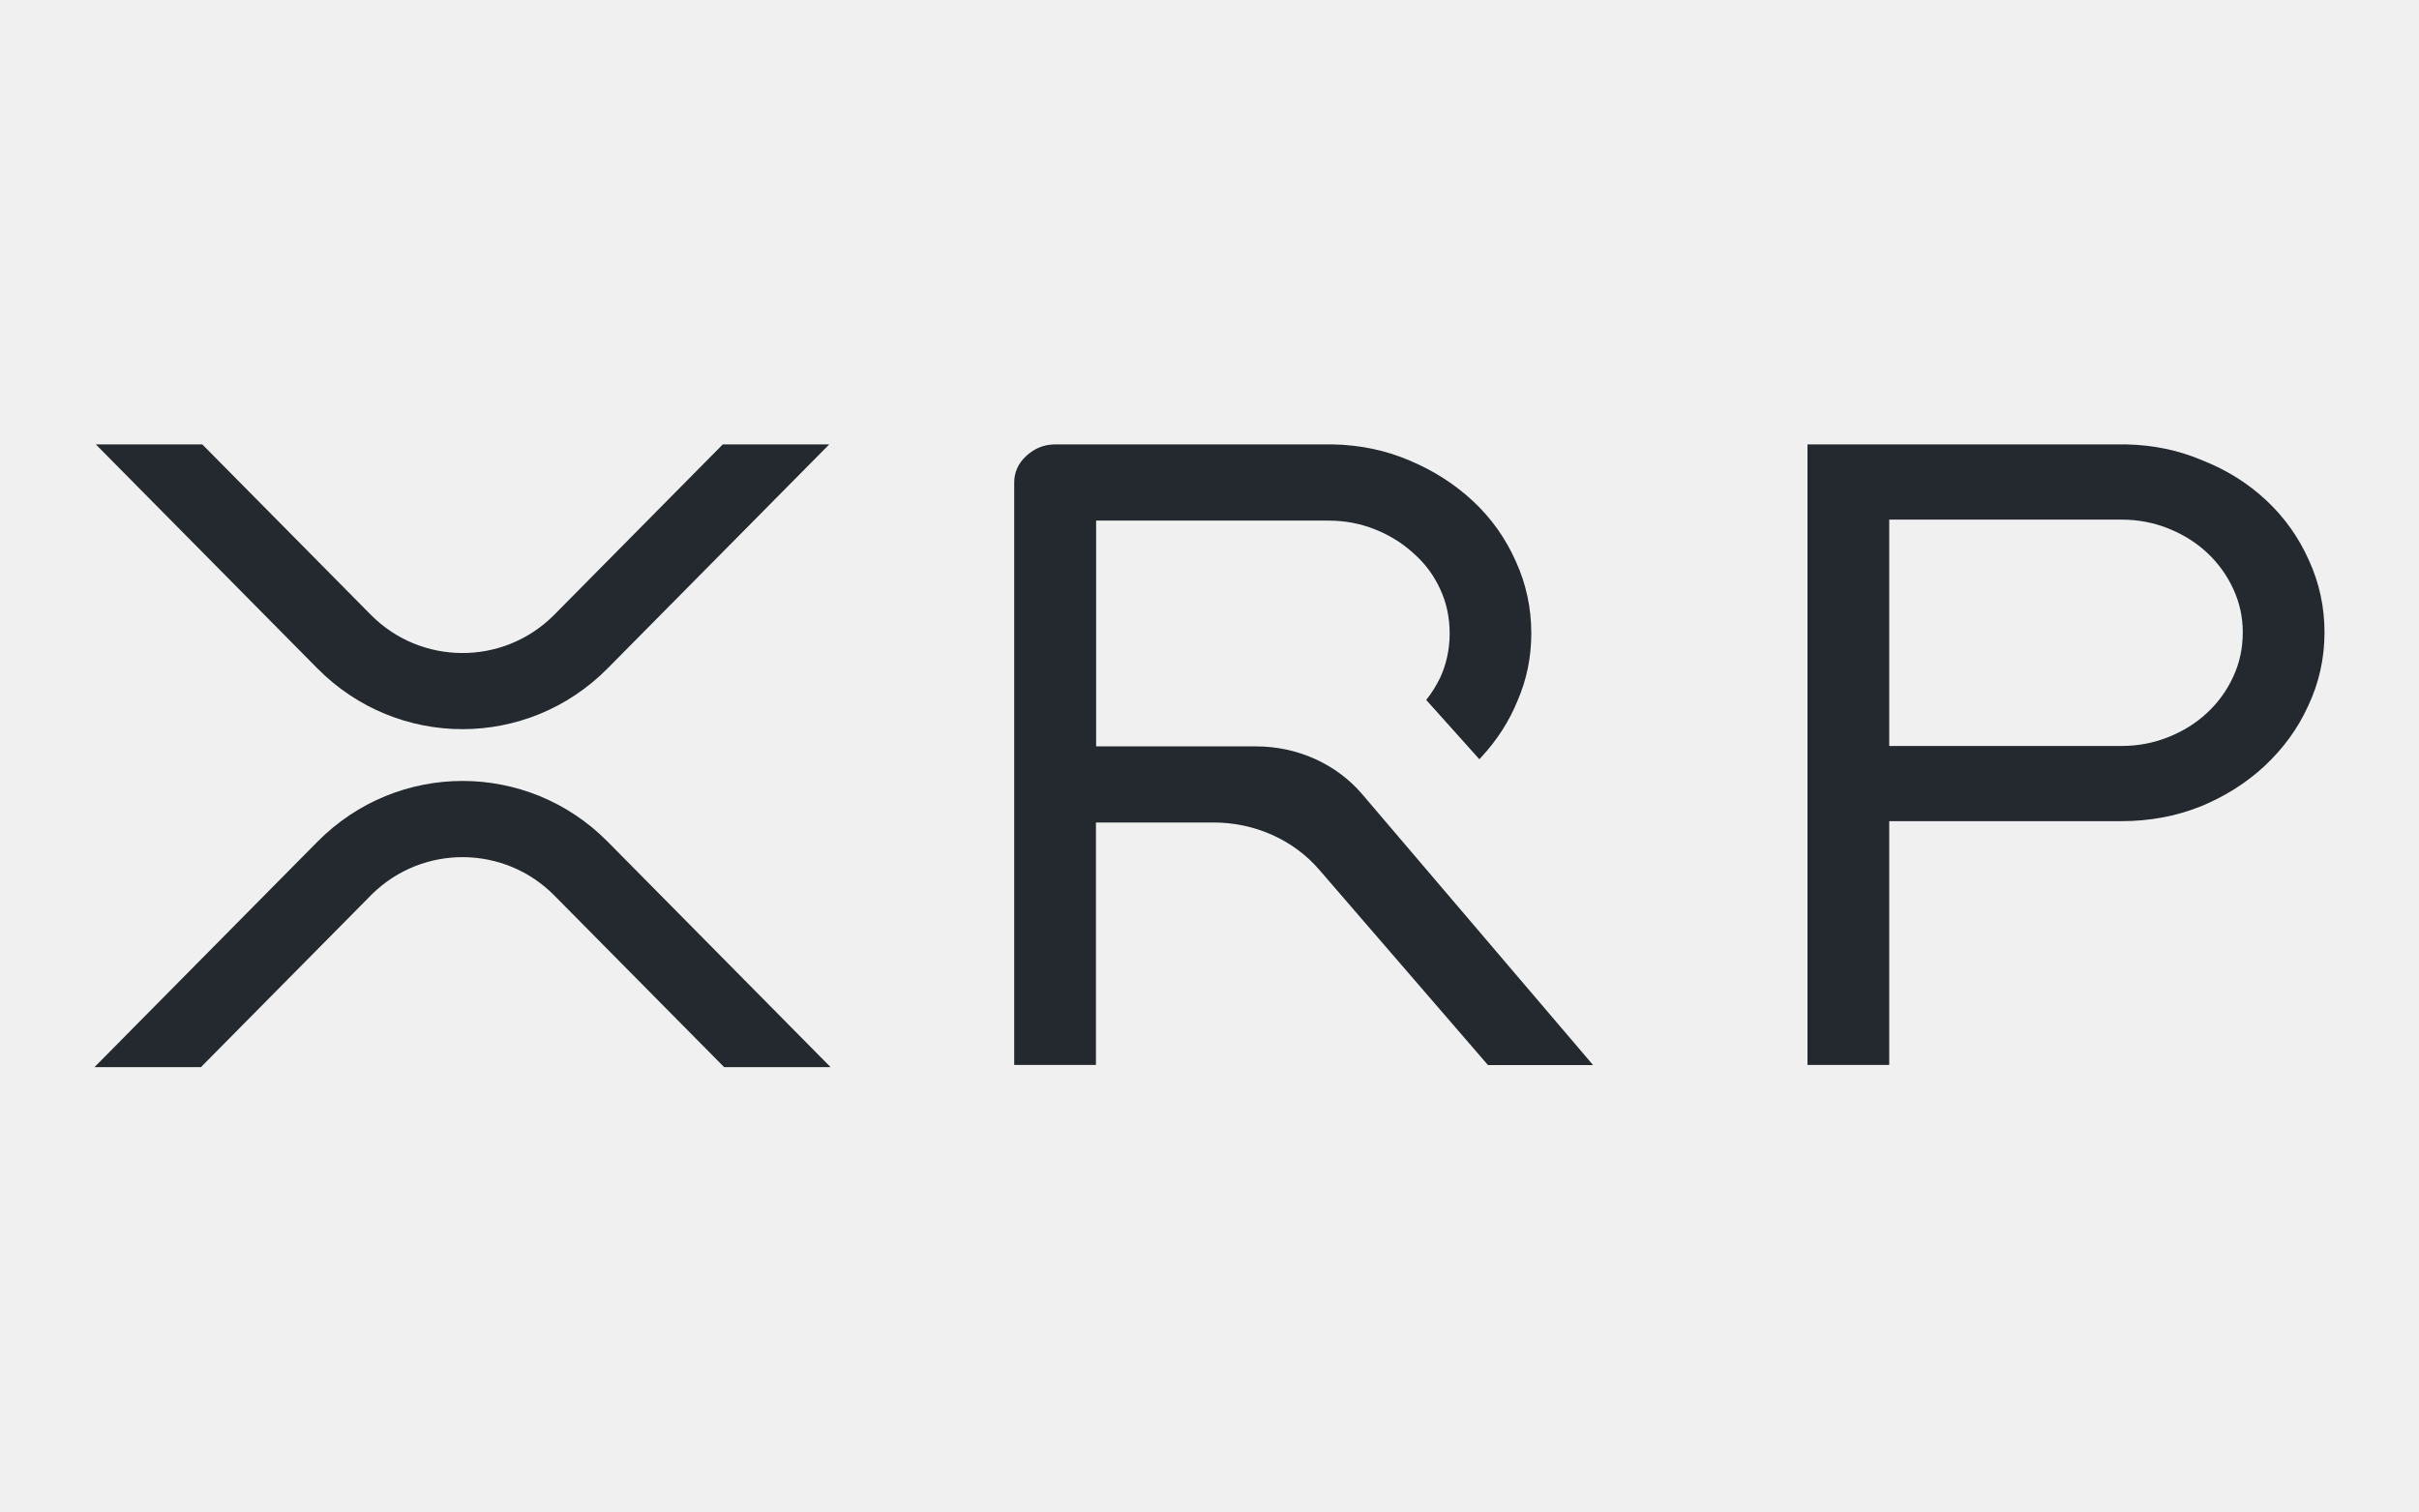
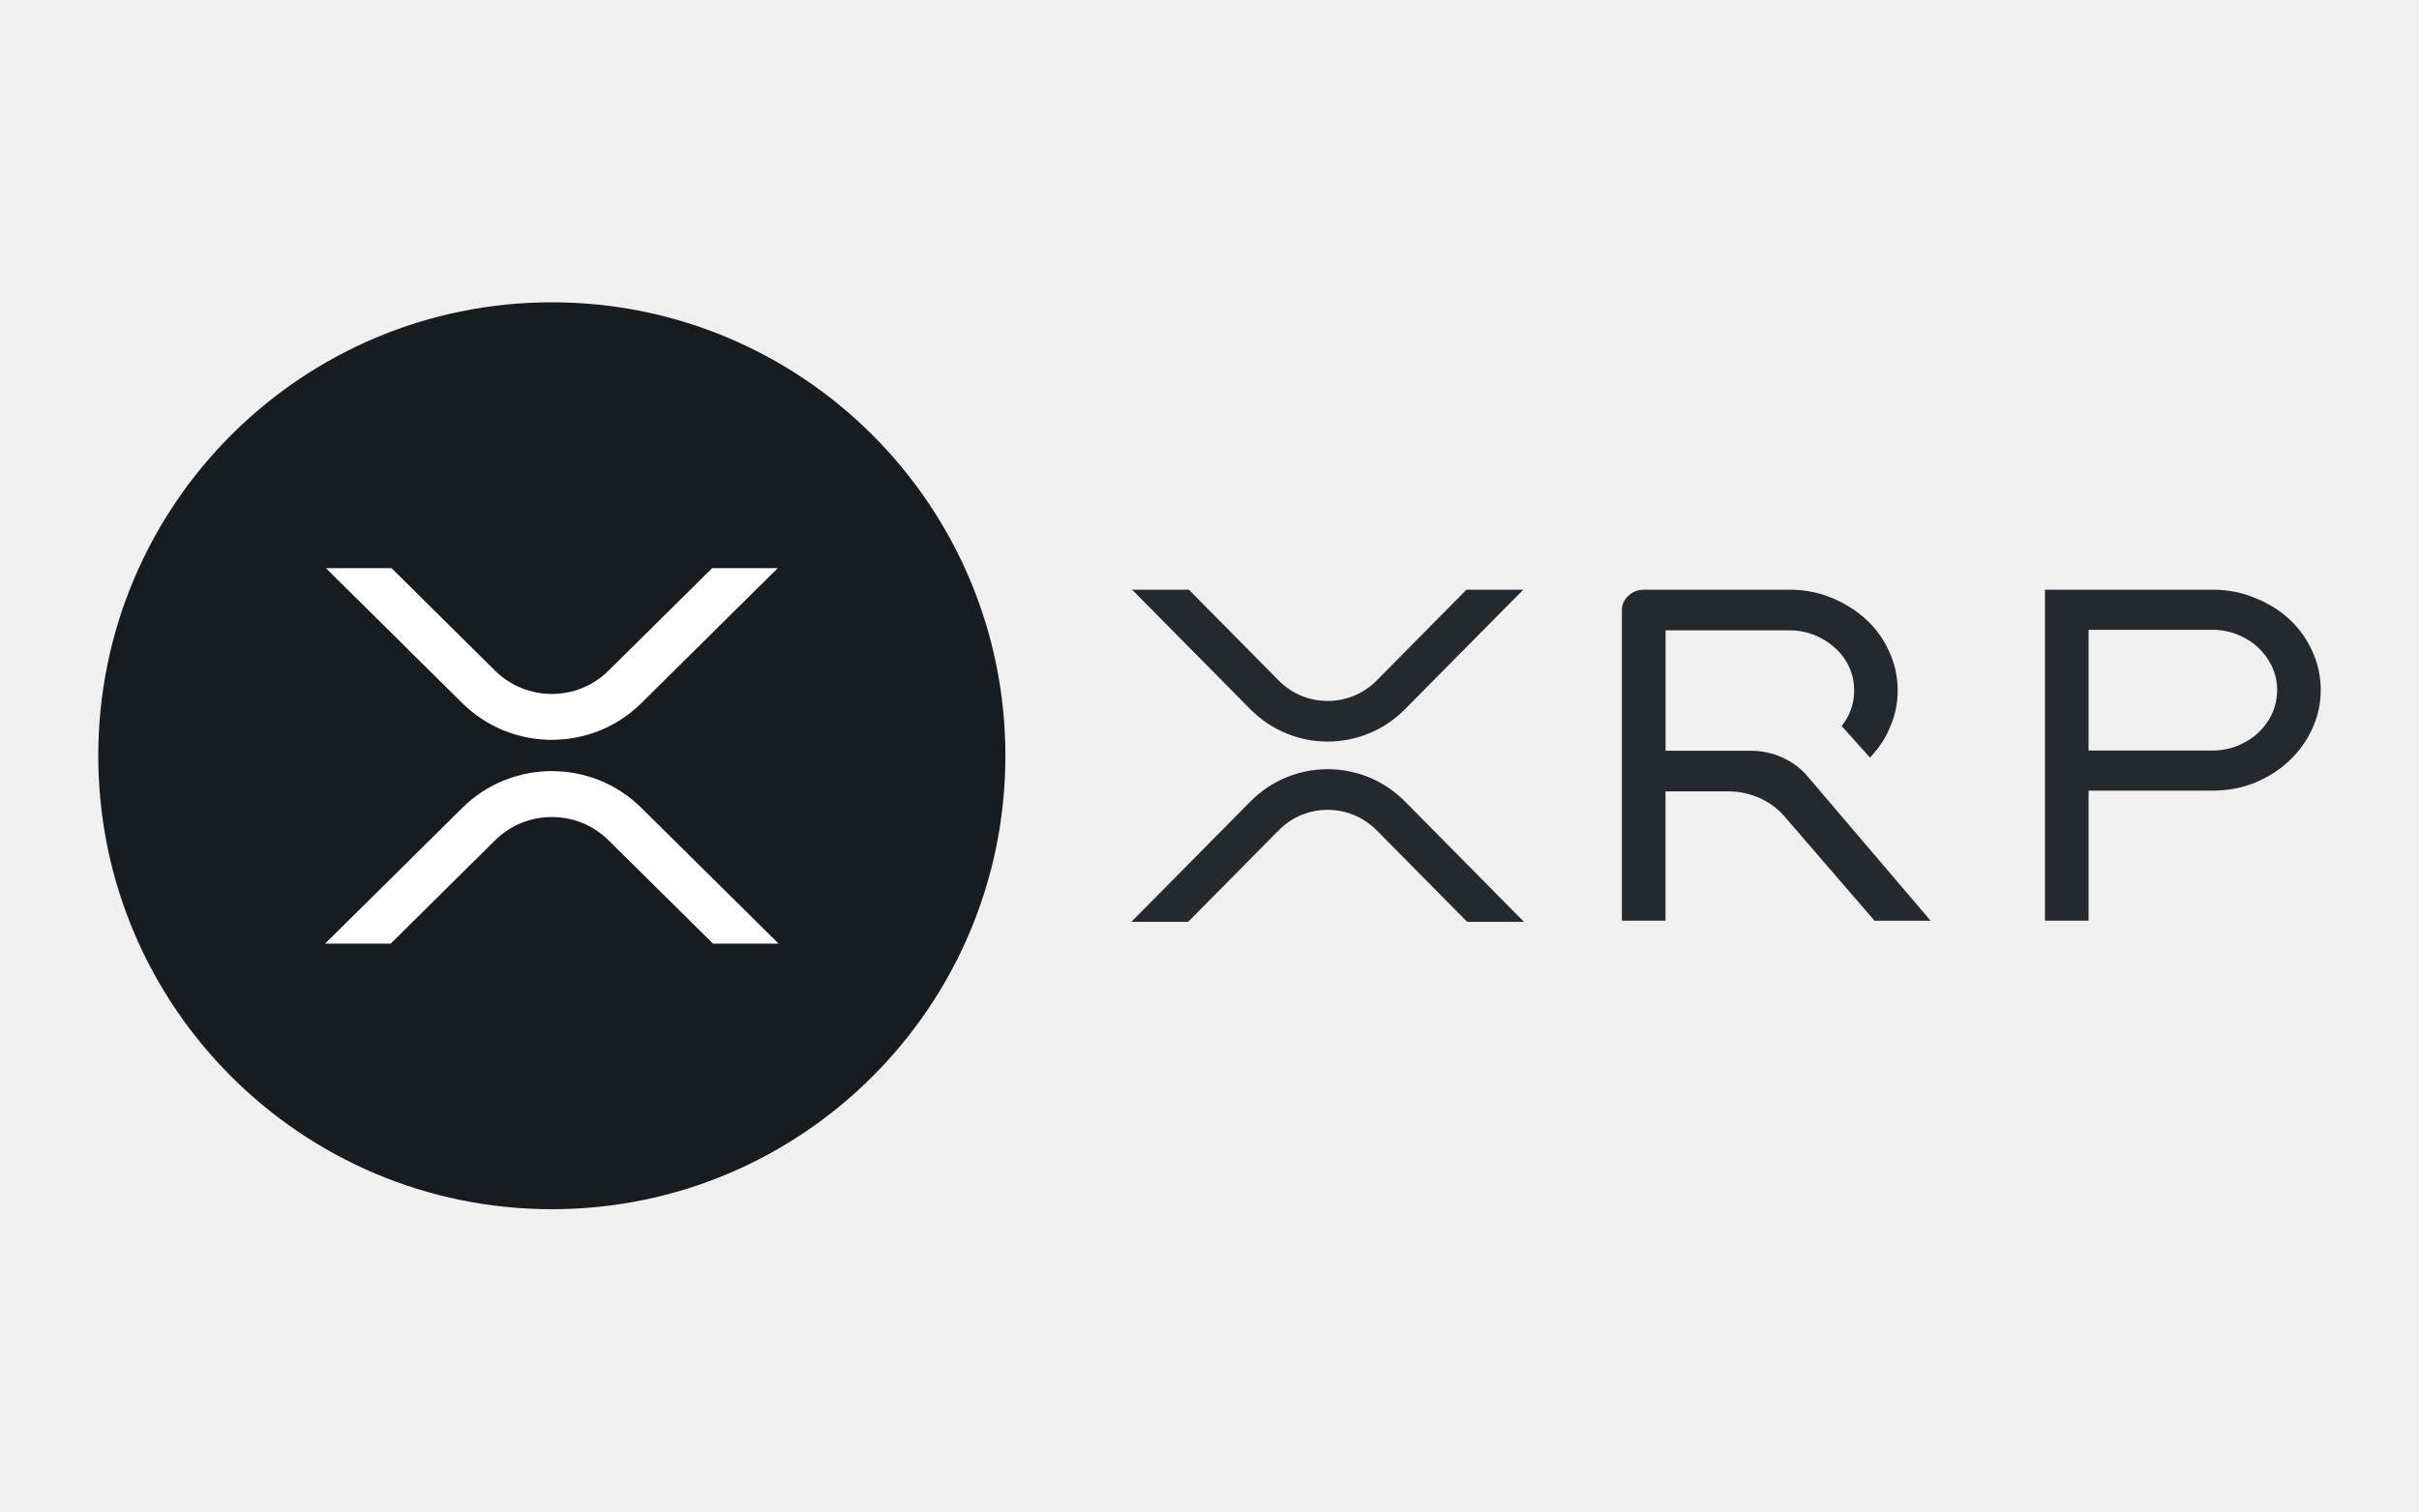
<svg xmlns="http://www.w3.org/2000/svg" width="128" height="80" viewBox="0 0 128 80" fill="none">
  <g id="payment methods / payment method-xrp / brand">
    <g id="logo">
-       <path d="M38.245 23.521H43.878L32.154 35.373C27.909 39.665 21.035 39.665 16.79 35.373L5.071 23.521H10.704L19.609 32.526C22.253 35.212 26.578 35.245 29.265 32.601C29.288 32.578 29.317 32.549 29.34 32.526L38.245 23.521ZM10.633 56.479H5L16.795 44.552C21.039 40.26 27.914 40.26 32.159 44.552L43.949 56.479H38.316L29.34 47.404C26.696 44.717 22.371 44.684 19.684 47.328C19.661 47.352 19.632 47.38 19.609 47.404L10.633 56.479Z" fill="#23292F" />
-       <path d="M112.503 23.521C113.944 23.55 115.294 23.833 116.55 24.371C117.829 24.876 118.953 25.58 119.912 26.477C120.88 27.379 121.635 28.441 122.178 29.66C122.726 30.859 123 32.129 123 33.47C123 34.839 122.712 36.142 122.131 37.37C121.588 38.565 120.814 39.622 119.822 40.548C118.859 41.445 117.716 42.163 116.413 42.696H116.408C115.119 43.206 113.736 43.461 112.263 43.461H99.967V56.365H95.642V23.521H112.503ZM112.263 39.481C113.131 39.481 113.953 39.325 114.732 39.013C115.521 38.702 116.205 38.272 116.791 37.724C117.376 37.181 117.844 36.534 118.174 35.807C118.509 35.085 118.675 34.306 118.675 33.47C118.675 32.663 118.509 31.898 118.174 31.175C117.844 30.453 117.371 29.801 116.791 29.258C116.205 28.71 115.521 28.285 114.732 27.969C113.953 27.657 113.131 27.502 112.263 27.502H99.967V39.481H112.263Z" fill="#23292F" />
-       <path d="M64.219 43.532C66.386 43.532 68.44 44.448 69.8 46.025L78.734 56.37H84.296L72.076 42.03C70.716 40.434 68.653 39.504 66.467 39.504H58.001V27.554H70.296C71.165 27.554 71.986 27.709 72.766 28.021C73.554 28.337 74.239 28.767 74.824 29.31L74.834 29.32C75.414 29.834 75.872 30.453 76.208 31.185C76.543 31.907 76.708 32.686 76.708 33.526C76.708 34.362 76.538 35.141 76.208 35.864C76.004 36.284 75.759 36.681 75.466 37.044L78.28 40.184C78.314 40.146 78.351 40.109 78.384 40.071C79.215 39.174 79.858 38.177 80.306 37.072C80.788 35.958 81.028 34.773 81.028 33.522C81.028 32.181 80.755 30.906 80.207 29.707C79.664 28.484 78.908 27.421 77.94 26.52C76.977 25.622 75.858 24.909 74.583 24.371C73.323 23.833 71.972 23.55 70.527 23.521H55.829C55.234 23.521 54.714 23.743 54.289 24.145C53.879 24.527 53.666 24.999 53.666 25.537V56.365H57.991V43.532H64.219Z" fill="#23292F" />
+       <path d="M53.2 40C53.2 53.255 42.455 64 29.2 64C15.945 64 5.2 53.255 5.2 40C5.2 26.745 15.945 16 29.2 16C42.455 16 53.2 26.745 53.2 40Z" fill="#171C21" />
+       <path d="M41.155 30.07H37.684L32.197 35.5C30.542 37.138 27.858 37.138 26.202 35.5L20.715 30.07H17.244L24.466 37.217C27.08 39.804 31.319 39.804 33.933 37.217L41.155 30.07Z" fill="white" />
+       <path d="M17.2 49.945H20.671L26.202 44.471C27.858 42.833 30.542 42.833 32.198 44.471L37.729 49.945H41.2L33.934 42.754C31.319 40.166 27.081 40.166 24.467 42.754L17.2 49.945Z" fill="white" />
+       <path d="M77.597 31.211H80.602L74.349 37.532C72.085 39.821 68.419 39.821 66.155 37.532L59.904 31.211H62.909L67.658 36.014C69.068 37.447 71.375 37.464 72.808 36.054C72.82 36.041 72.836 36.026 72.848 36.014L77.597 31.211ZM62.871 48.789H59.867L66.157 42.428C68.421 40.139 72.088 40.139 74.352 42.428L80.64 48.789H77.635L72.848 43.949C71.438 42.516 69.131 42.498 67.698 43.908C67.686 43.921 67.671 43.936 67.658 43.949L62.871 48.789Z" fill="#23292F" />
+       <path d="M117.202 31.211C117.97 31.226 118.69 31.378 119.36 31.665C120.042 31.934 120.642 32.309 121.153 32.788C121.669 33.269 122.072 33.835 122.362 34.485C122.654 35.125 122.8 35.802 122.8 36.517C122.8 37.248 122.646 37.943 122.337 38.597C122.047 39.234 121.634 39.798 121.105 40.292C120.591 40.771 119.982 41.153 119.287 41.438H119.284C118.597 41.71 117.859 41.846 117.073 41.846H110.516V48.728H108.209V31.211H117.202ZM117.073 39.723C117.537 39.723 117.975 39.64 118.391 39.474C118.811 39.307 119.176 39.078 119.488 38.786C119.801 38.497 120.05 38.152 120.226 37.764C120.405 37.379 120.493 36.963 120.493 36.517C120.493 36.087 120.405 35.679 120.226 35.293C120.05 34.908 119.798 34.561 119.488 34.271C119.176 33.979 118.811 33.752 118.391 33.584C117.975 33.417 117.537 33.334 117.073 33.334H110.516V39.723H117.073Z" fill="#23292F" />
+       <path d="M91.45 41.884C92.606 41.884 93.702 42.372 94.427 43.213L99.191 48.731H102.158L95.641 41.083C94.915 40.232 93.815 39.736 92.649 39.736H88.134V33.362H94.691C95.155 33.362 95.593 33.445 96.008 33.611C96.429 33.78 96.794 34.009 97.106 34.299L97.111 34.304C97.421 34.578 97.665 34.908 97.844 35.298C98.023 35.684 98.111 36.099 98.111 36.547C98.111 36.993 98.02 37.409 97.844 37.794C97.736 38.018 97.605 38.23 97.449 38.424L98.95 40.098C98.967 40.078 98.987 40.058 99.005 40.038C99.448 39.559 99.791 39.028 100.03 38.439C100.287 37.844 100.415 37.212 100.415 36.545C100.415 35.83 100.269 35.15 99.977 34.51C99.688 33.858 99.285 33.291 98.768 32.81C98.255 32.332 97.658 31.952 96.978 31.665C96.305 31.378 95.585 31.226 94.815 31.211H86.975C86.658 31.211 86.381 31.33 86.154 31.544C85.935 31.748 85.822 32 85.822 32.287V48.728H88.129V41.884H91.45Z" fill="#23292F" />
    </g>
  </g>
</svg>
